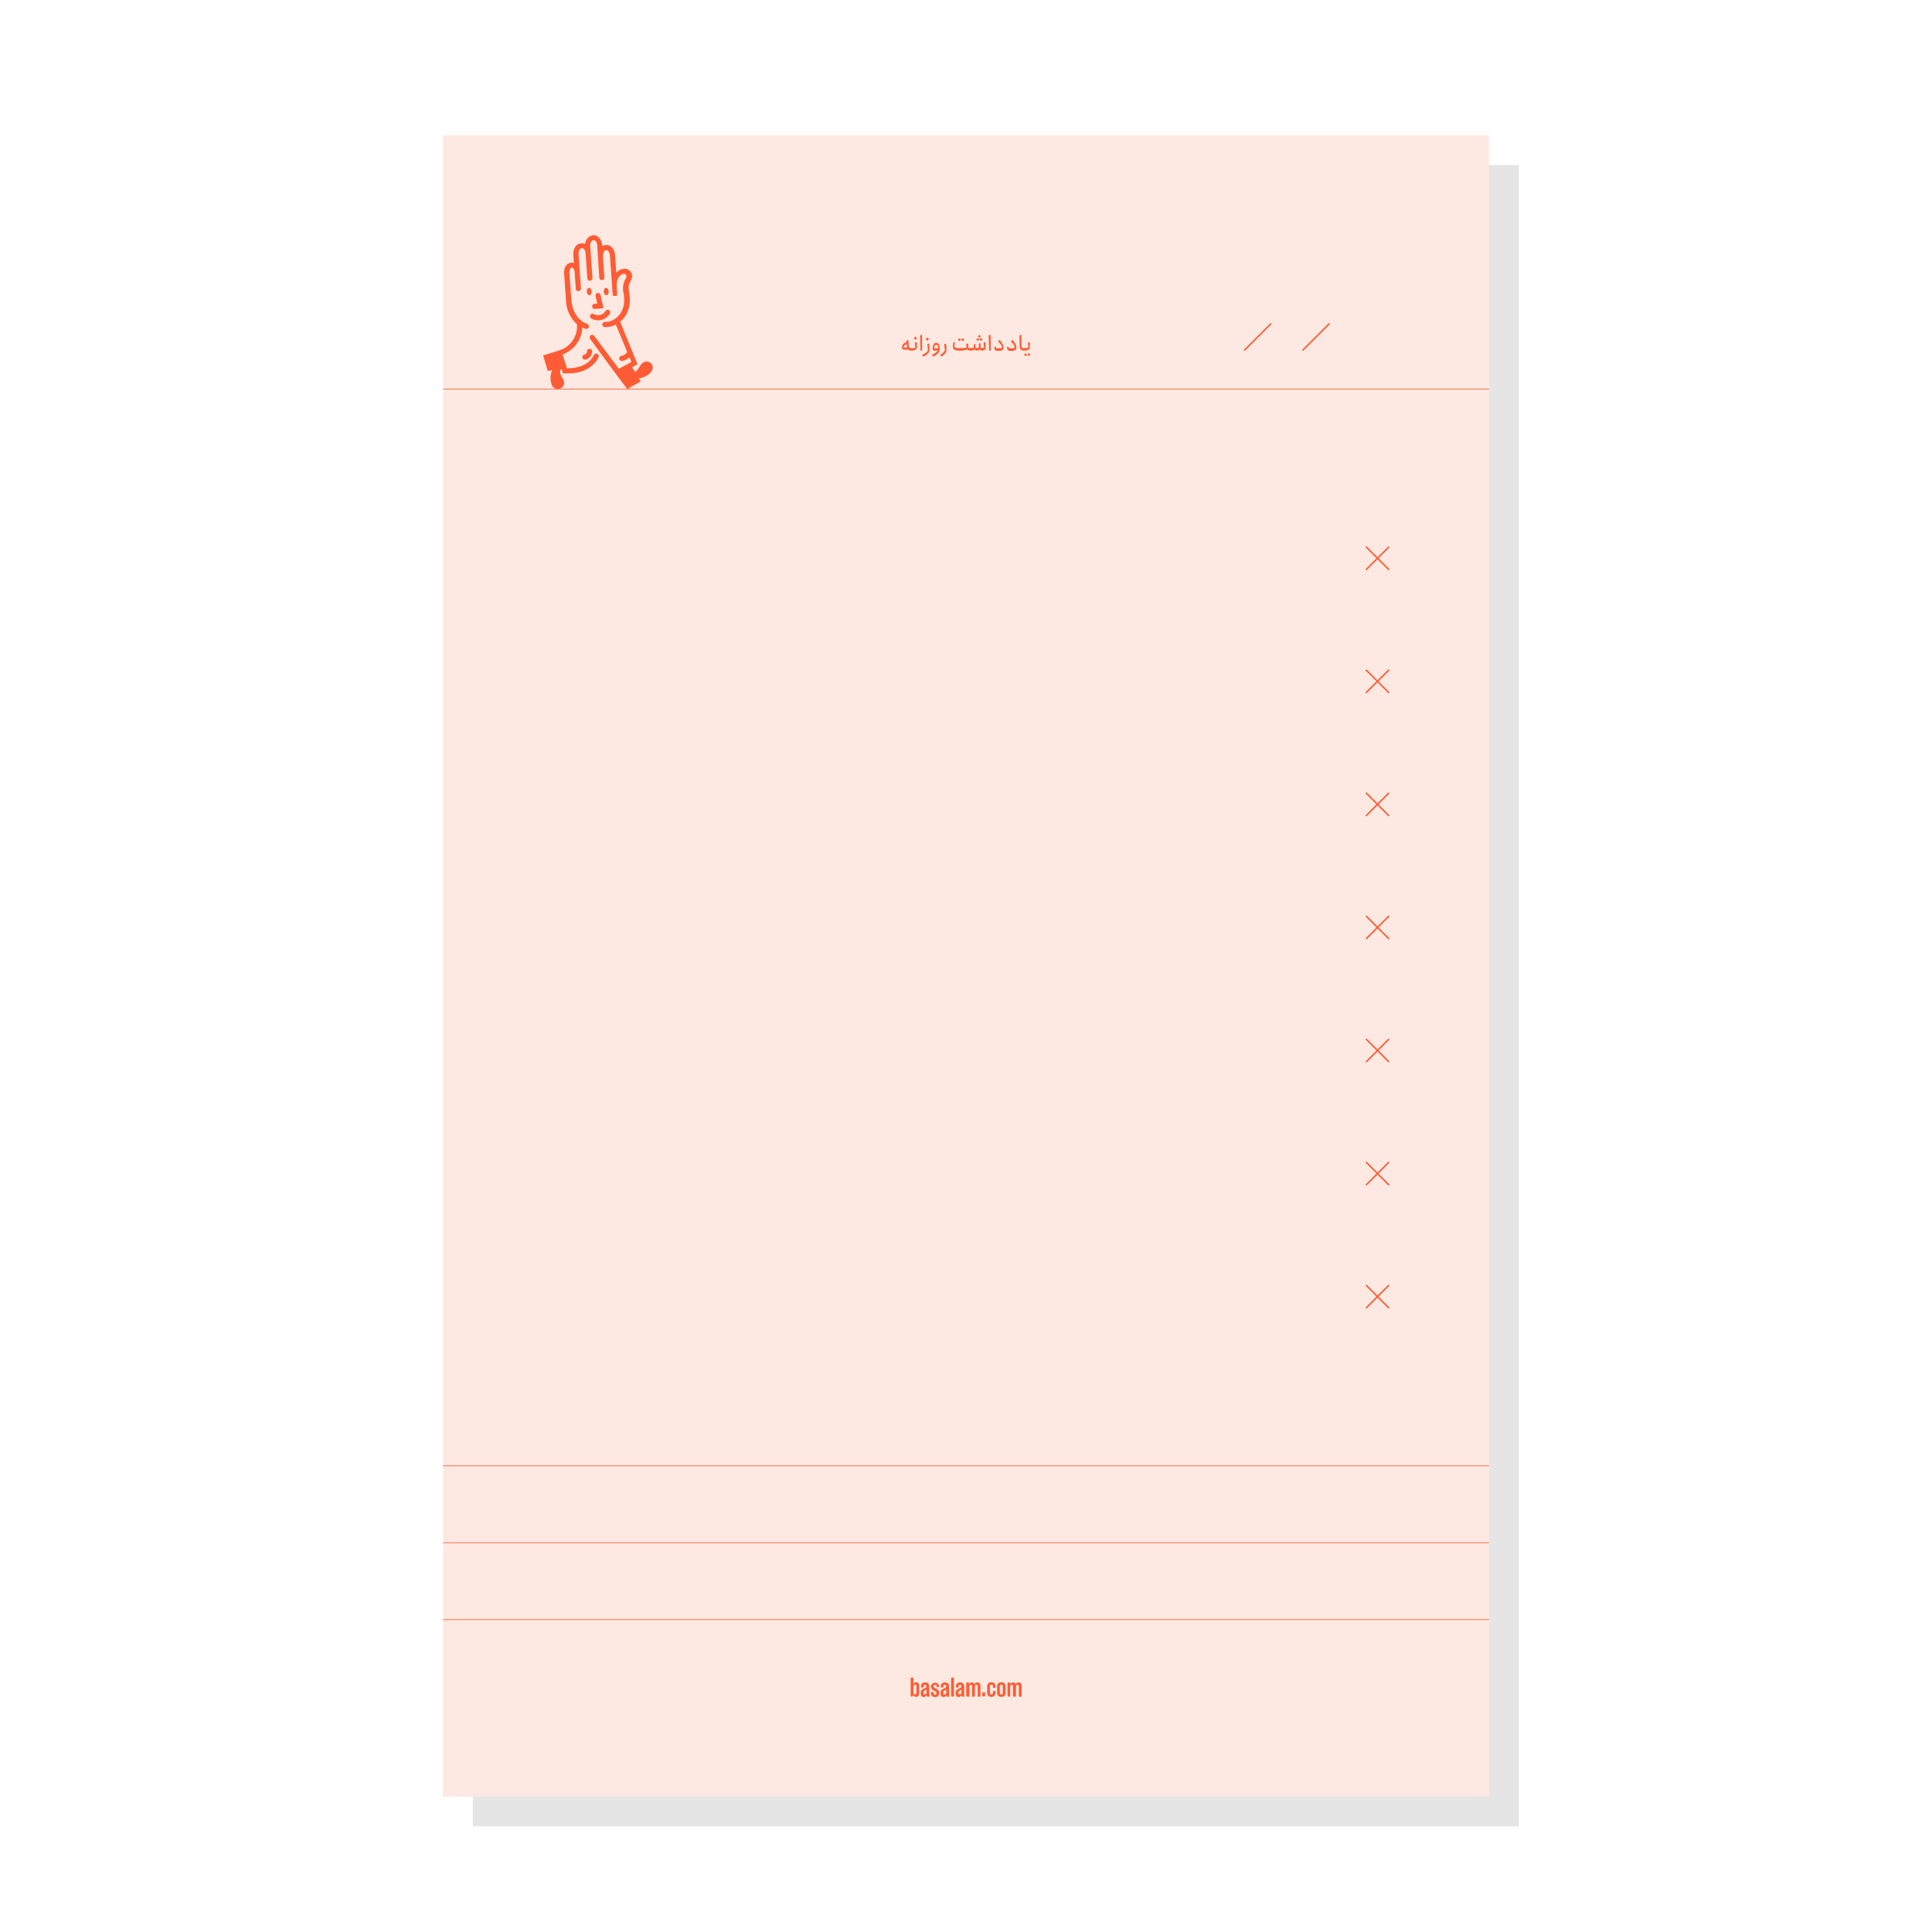
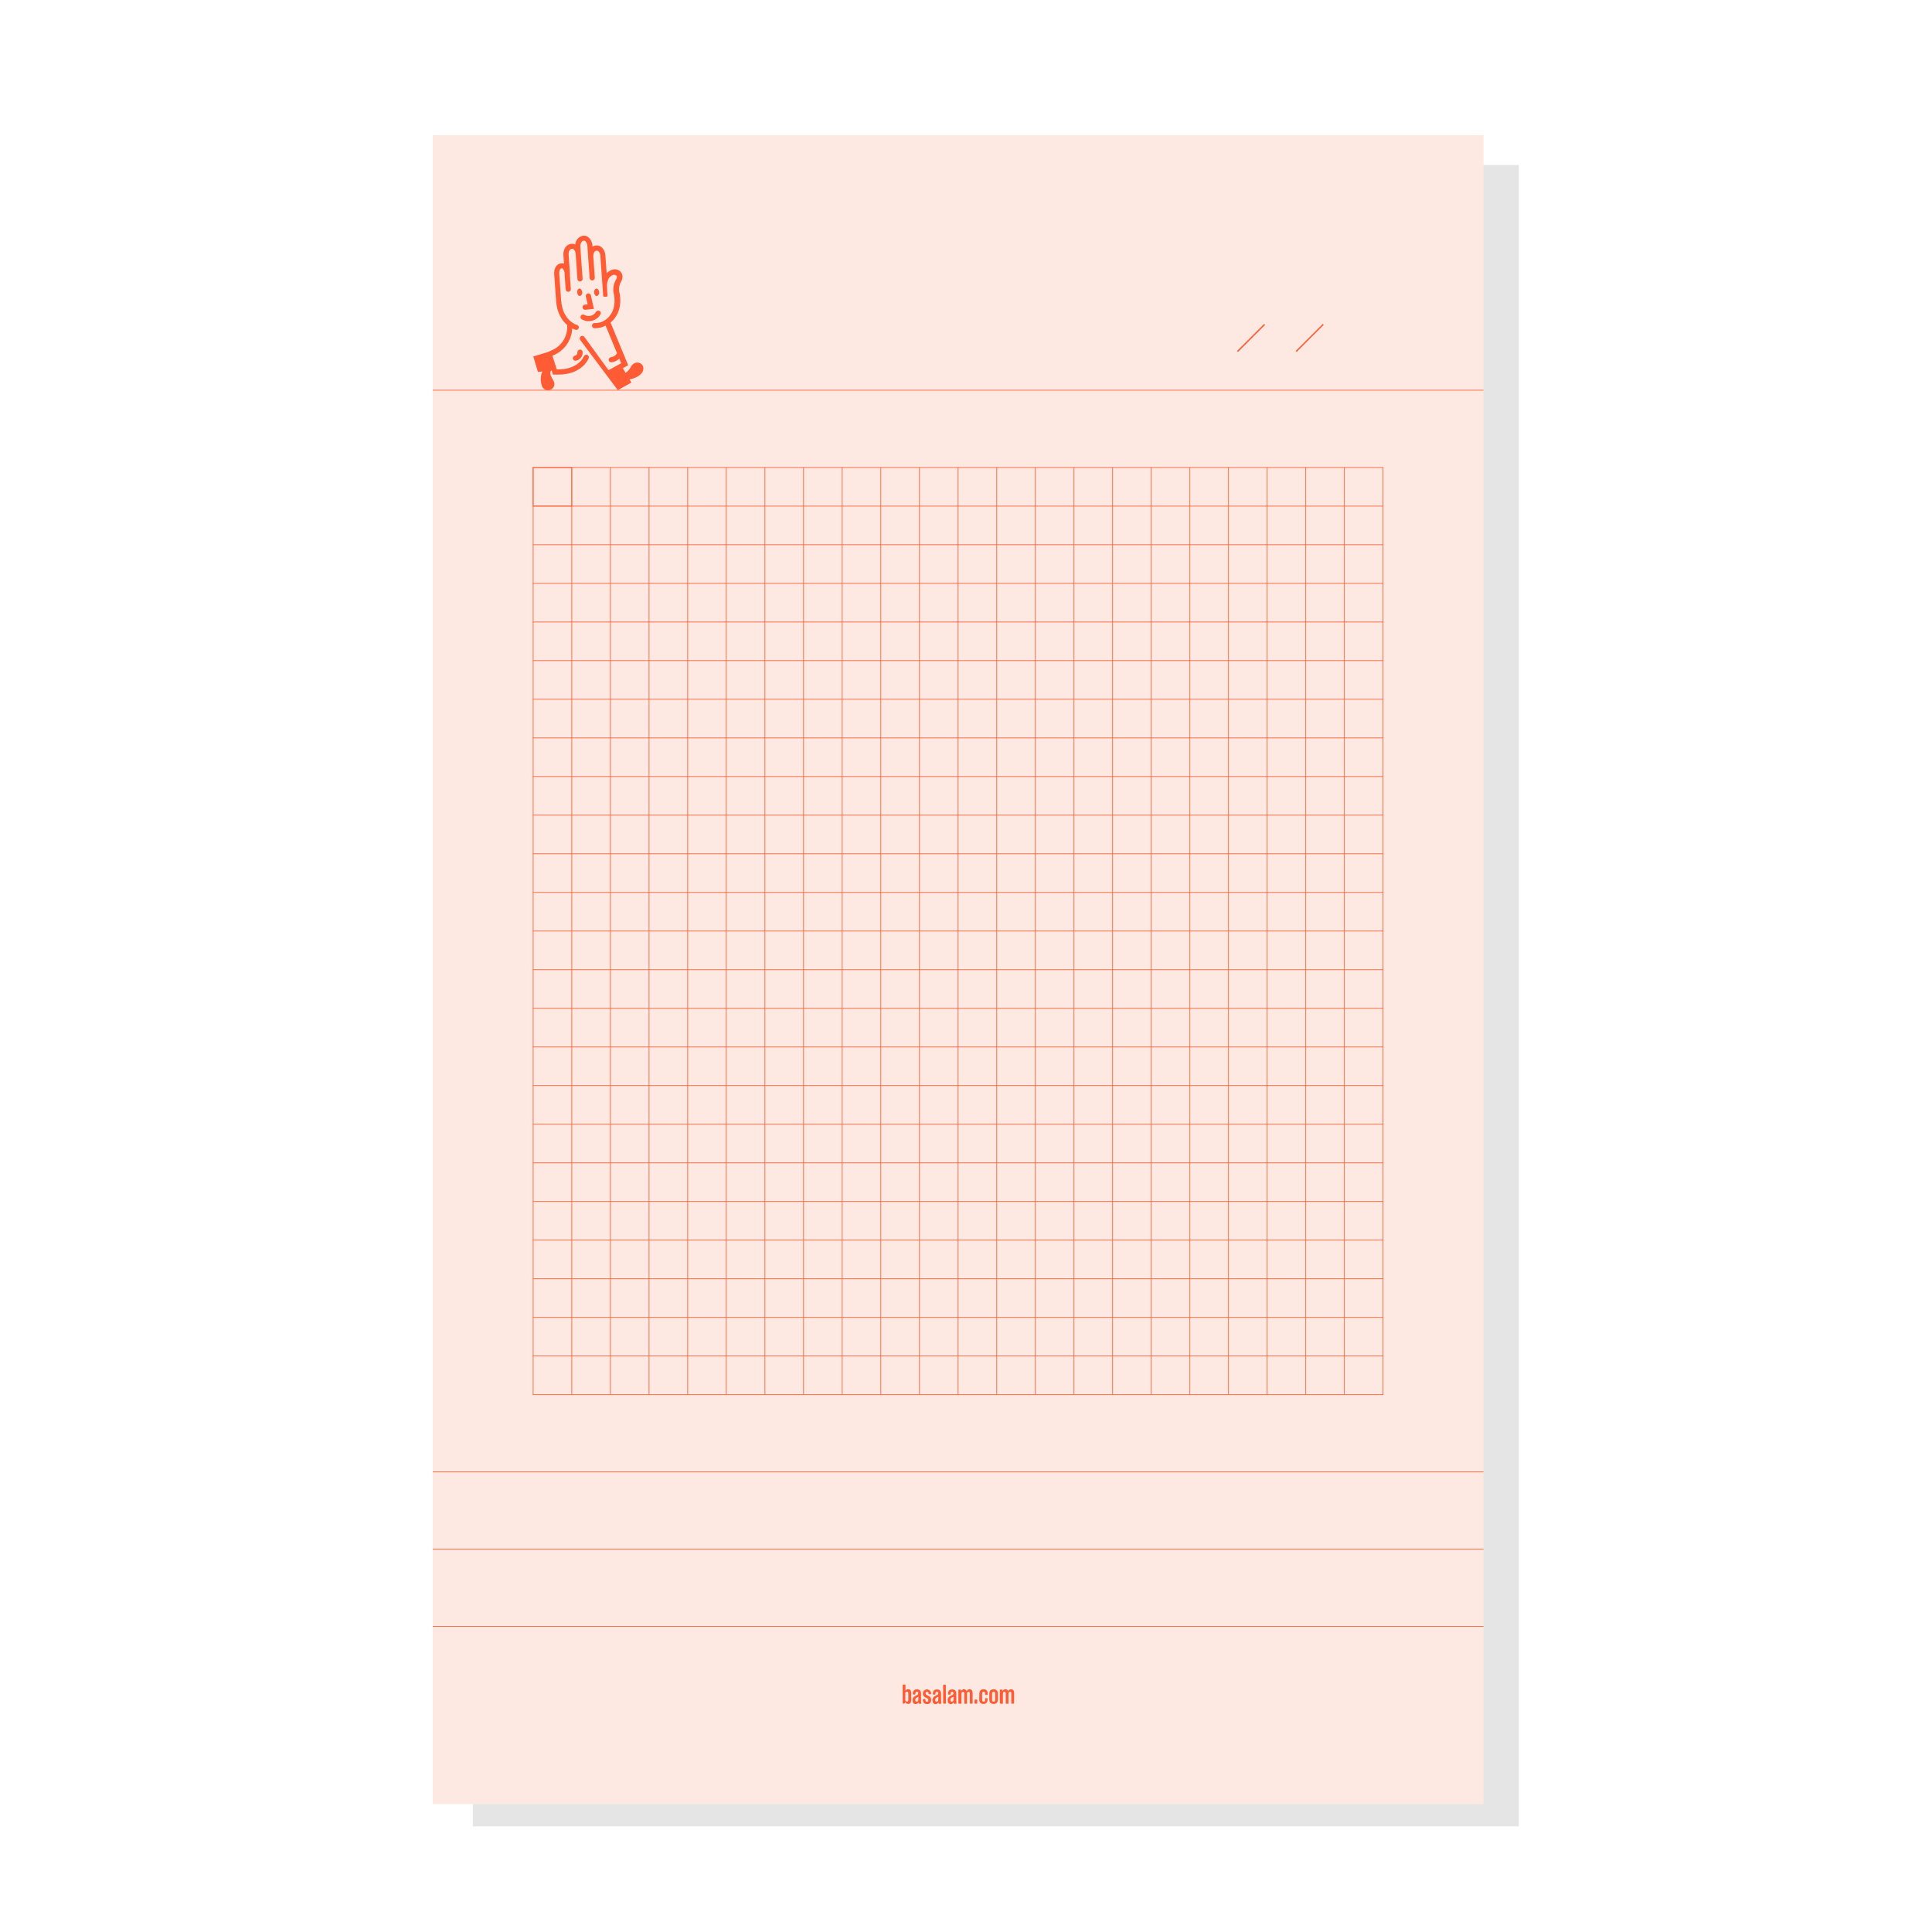
<svg xmlns="http://www.w3.org/2000/svg" viewBox="0 0 648 648">
  <defs>
    <style>.cls-1{fill:#e5e5e5;}.cls-2{fill:#fde9e1;}.cls-3{fill:#ff5c35;}</style>
  </defs>
  <g id="Background">
    <rect class="cls-1" x="158.58" y="55.36" width="350.84" height="557.21" />
  </g>
  <g id="Graphic">
-     <rect class="cls-2" x="148.58" y="45.36" width="350.84" height="557.21" />
-     <rect class="cls-3" x="148.58" y="491.53" width="350.84" height="0.23" />
-     <rect class="cls-3" x="148.58" y="543.12" width="350.84" height="0.23" />
-     <rect class="cls-3" x="148.58" y="517.33" width="350.84" height="0.23" />
-     <path class="cls-3" d="M196.87,117.91a1,1,0,0,1-.84,1,.86.86,0,0,0,.16,1.71h.15a2.76,2.76,0,0,0,2.25-2.78.86.86,0,1,0-1.72,0Z" />
-     <path class="cls-3" d="M197.43,96.57c-.45.12-.72.77-.6,1.45s.58,1.13,1,1,.72-.77.6-1.45S197.88,96.44,197.43,96.57Z" />
-     <path class="cls-3" d="M203.52,99c.46-.12.73-.77.6-1.45s-.58-1.14-1-1-.72.77-.6,1.45S203.07,99.15,203.52,99Z" />
-     <path class="cls-3" d="M198.6,102.86a.86.86,0,0,0,.86.77h.08l2.87-.28-1-4.44a.86.86,0,0,0-1-.66.87.87,0,0,0-.66,1l.57,2.54-.94.1A.85.85,0,0,0,198.6,102.86Z" />
-     <path class="cls-3" d="M198,105.63a.85.85,0,0,0,.3,1.18,4.54,4.54,0,0,0,2.31.63,4.47,4.47,0,0,0,1.15-.14,4.54,4.54,0,0,0,2.79-2.11.85.85,0,0,0-.3-1.18.86.86,0,0,0-1.18.31,2.85,2.85,0,0,1-3.9,1A.85.85,0,0,0,198,105.63Z" />
-     <path class="cls-3" d="M218.68,122.27c-.79-1.39-2.92-1.46-4,.46a5.38,5.38,0,0,1-1.72,2l-.93-1.55,1.79-1L208,107.91a8.45,8.45,0,0,0,.88-.81c1.41-1.54,2.93-4.31,2.18-8.79-.25-1.36-.41-2.57.25-3.63,1.2-1.91.62-3.35-.24-4-1.57-1.18-3.36-.27-4.37.76l-.41-5.85a4.06,4.06,0,0,0-1.22-2.8,2.55,2.55,0,0,0-1.91-.61,2.5,2.5,0,0,0-1.18.38l0-.24a4.12,4.12,0,0,0-1.27-2.82,2.47,2.47,0,0,0-1.88-.59,3.2,3.2,0,0,0-2.6,2.91,2.51,2.51,0,0,0-1.31-.21c-1.9.18-2.76,2.06-2.64,3.82l.2,2.77a2,2,0,0,0-.92-.1c-1.58.17-2.5,1.64-2.35,3.72l.62,8.76h0v.18a.43.43,0,0,1,0,0,11.19,11.19,0,0,0,3.69,8,8.41,8.41,0,0,1-5.54,8.61l-.72.27-5.1,1.57,1.54,5.17,1.5-.18a6.19,6.19,0,0,0-.25,4.52,2.13,2.13,0,0,0,3,1.57c1.16-.58,1.79-1.79.7-3.48-1.27-2-.74-2.72-.39-3l.1,0,.45,1.42.59,0c.41,0,.81,0,1.19,0,8,0,10.09-5.25,10.17-5.49a.86.86,0,0,0-.5-1.11.87.87,0,0,0-1.11.51s-1.79,4.55-9,4.36l-1.46-4.6h0a10.1,10.1,0,0,0,6.62-9.06,5.44,5.44,0,0,0,1.17.47.58.58,0,0,0,.19,0,.86.86,0,0,0,.18-1.7s-4.76-1.35-5.24-8.25l-.62-8.76c0-.18-.1-1.79.82-1.89a.41.41,0,0,1,.32.11,2.55,2.55,0,0,1,.64,1.65l0,.32.35,5a.86.86,0,1,0,1.71-.12l-.3-4.38h0l-.05-.61,0-.31h0l-.43-6.14c-.06-.75.19-1.9,1.09-2a.79.79,0,0,1,.61.19,2.48,2.48,0,0,1,.66,1.63h0l.58,8.3a.86.86,0,0,0,.86.8h.06a.85.85,0,0,0,.8-.91l-.76-10.72c-.06-.93.49-1.93,1.09-2a.79.79,0,0,1,.61.19,2.48,2.48,0,0,1,.66,1.63L201,93.16a.86.86,0,1,0,1.72-.12l-.51-7.13v0c0-.74.2-1.92,1.07-2a.88.88,0,0,1,.67.21,2.47,2.47,0,0,1,.62,1.61l.91,12.87s0,.06,0,.09,0,0,0,.06a.29.29,0,0,0,0,.1s0,0,0,.06l0,.08a.88.88,0,0,0,.25.26l0,0,.1,0,0,0,.09,0h.29l.08,0h.08l.08,0,.08,0,.07,0,.07,0,.06,0,.06-.06L207,99l0-.06,0-.08a.25.25,0,0,0,0-.07s0-.06,0-.09a.19.19,0,0,0,0-.08v-.09a.15.15,0,0,0,0-.07c0-.35-.08-1.13-.12-1.7l0-.5a5.1,5.1,0,0,1,.68-3.39c.26-.35,1.42-1.5,2.31-.83.38.28.32.92-.18,1.71a6.51,6.51,0,0,0-.48,4.84c.63,3.78-.61,6.07-1.76,7.32a6.16,6.16,0,0,1-1.06.94l-.18.12A5.66,5.66,0,0,1,203,108a.86.86,0,1,0-.13,1.71l.4,0a7.13,7.13,0,0,0,3.27-.88l3.82,9.22a2.72,2.72,0,0,1-2,1.33.87.87,0,0,0-.68,1,.88.88,0,0,0,.85.69l.17,0a4.88,4.88,0,0,0,2.46-1.21l.62,1.5-.5.28h0l-3.7,2.06-8.28-11.05a.85.85,0,0,0-1.2-.17.86.86,0,0,0-.18,1.2L207,126h0l3.36,4.49,4.55-2.54-.62-1a7.64,7.64,0,0,0,3-1.19C219.1,124.53,219.11,123,218.68,122.27Z" />
-     <path class="cls-3" d="M306.32,568.43l-.11.41a.26.26,0,0,1-.27.2h-.26a.22.22,0,0,1-.24-.24v-5.89a.22.22,0,0,1,.24-.24h.46a.21.21,0,0,1,.23.24v1.89a1,1,0,0,1,.92-.57c.67,0,1,.43,1,1.31v2.29c0,.87-.34,1.31-1,1.31A1,1,0,0,1,306.32,568.43Zm1.05-2.83c0-.43-.13-.58-.45-.58a.59.59,0,0,0-.55.64v2a.59.59,0,0,0,.55.65c.32,0,.45-.16.45-.59Z" />
-     <path class="cls-3" d="M308.81,567.91v-.07a1.33,1.33,0,0,1,.42-1.08,2.94,2.94,0,0,1,.81-.48l.36-.17a.6.6,0,0,0,.34-.46v0c0-.39-.16-.59-.47-.59s-.49.2-.49.59v.11a.21.21,0,0,1-.23.24h-.39a.22.22,0,0,1-.24-.25q0-1.47,1.38-1.47c.91,0,1.37.5,1.37,1.49v1.78a12,12,0,0,0,.05,1.28c0,.18,0,.26-.21.26h-.42a.24.24,0,0,1-.26-.2,2.06,2.06,0,0,1-.05-.38,1,1,0,0,1-1,.68C309.15,569.14,308.81,568.73,308.81,567.91Zm1.93-.2v-1l-.21.1a2.41,2.41,0,0,0-.55.32.71.71,0,0,0-.25.61v.06c0,.41.15.54.45.54A.59.59,0,0,0,310.74,567.71Z" />
-     <path class="cls-3" d="M312.24,567.71a.21.21,0,0,1,.24-.24h.38a.21.21,0,0,1,.24.24v.09q0,.6.48.6c.33,0,.49-.19.49-.56v-.09c0-.32-.21-.45-.69-.66a2.47,2.47,0,0,1-.76-.45,1.33,1.33,0,0,1-.38-1v0a1.38,1.38,0,0,1,2.75,0,.22.22,0,0,1-.24.24h-.38a.22.22,0,0,1-.24-.24v0q0-.6-.48-.6c-.33,0-.49.19-.49.57v.05a.5.5,0,0,0,.21.43,2.33,2.33,0,0,0,.48.25,2.47,2.47,0,0,1,.62.34,1.29,1.29,0,0,1,.52,1.15v0a1.22,1.22,0,0,1-1.37,1.36A1.24,1.24,0,0,1,312.24,567.71Z" />
-     <path class="cls-3" d="M315.45,567.91v-.07a1.33,1.33,0,0,1,.42-1.08,2.94,2.94,0,0,1,.81-.48l.37-.17a.61.61,0,0,0,.33-.46v0c0-.39-.15-.59-.47-.59s-.48.2-.48.59v.11a.22.22,0,0,1-.24.24h-.39a.22.22,0,0,1-.24-.25c0-1,.47-1.47,1.39-1.47s1.36.5,1.36,1.49v1.78a12,12,0,0,0,.05,1.28c0,.18,0,.26-.2.26h-.42a.24.24,0,0,1-.27-.2,3.53,3.53,0,0,1-.05-.38,1,1,0,0,1-1,.68C315.79,569.14,315.45,568.73,315.45,567.91Zm1.93-.2v-1l-.21.1a2.14,2.14,0,0,0-.54.32.72.72,0,0,0-.26.61v.06c0,.41.16.54.46.54A.58.58,0,0,0,317.38,567.71Z" />
-     <path class="cls-3" d="M319.94,568.8a.21.21,0,0,1-.24.24h-.45a.21.21,0,0,1-.24-.24v-5.89a.21.21,0,0,1,.24-.24h.45a.21.21,0,0,1,.24.24Z" />
-     <path class="cls-3" d="M320.53,567.91v-.07a1.33,1.33,0,0,1,.42-1.08,2.94,2.94,0,0,1,.81-.48l.36-.17a.6.6,0,0,0,.34-.46v0c0-.39-.15-.59-.47-.59s-.48.2-.48.59v.11a.22.22,0,0,1-.24.24h-.39a.22.22,0,0,1-.24-.25c0-1,.47-1.47,1.38-1.47s1.37.5,1.37,1.49v1.78a12,12,0,0,0,.05,1.28c0,.18,0,.26-.21.26h-.41a.24.24,0,0,1-.27-.2,2.06,2.06,0,0,1-.05-.38,1,1,0,0,1-1,.68C320.87,569.14,320.53,568.73,320.53,567.91Zm1.93-.2v-1l-.21.1a2.14,2.14,0,0,0-.54.32.69.69,0,0,0-.26.61v.06c0,.41.16.54.46.54A.59.59,0,0,0,322.46,567.71Z" />
-     <path class="cls-3" d="M324.33,569a.21.21,0,0,1-.24-.24v-4.24a.21.21,0,0,1,.24-.23h.39a.21.21,0,0,1,.23.23V565a1,1,0,0,1,1-.72.84.84,0,0,1,.9.69,1,1,0,0,1,1-.69c.66,0,1,.43,1,1.31v3.26a.22.22,0,0,1-.24.24h-.46a.21.21,0,0,1-.23-.24v-3.2c0-.44-.13-.58-.43-.58s-.52.27-.52.64v3.14a.21.21,0,0,1-.23.24h-.45a.22.22,0,0,1-.24-.24v-3.2c0-.44-.12-.58-.42-.58s-.52.27-.52.64v3.14a.21.21,0,0,1-.24.24Z" />
-     <path class="cls-3" d="M329.71,569a.21.21,0,0,1-.23-.24v-.91a.21.21,0,0,1,.23-.24h.46a.22.22,0,0,1,.24.24v.91a.22.22,0,0,1-.24.24Z" />
-     <path class="cls-3" d="M331.1,565.73c0-1,.46-1.5,1.39-1.5s1.39.5,1.39,1.5v.19c0,.13-.08.19-.24.19h-.38a.21.21,0,0,1-.23-.24v-.27c0-.39-.17-.58-.5-.58s-.51.19-.51.58v2.16c0,.4.17.59.51.59s.5-.19.5-.59v-.36a.21.21,0,0,1,.23-.24h.38a.22.22,0,0,1,.24.24v.24c0,1-.46,1.5-1.39,1.5s-1.39-.5-1.39-1.5Z" />
-     <path class="cls-3" d="M334.42,567.64v-1.91c0-1,.47-1.5,1.43-1.5s1.42.5,1.42,1.5v1.91c0,1-.48,1.5-1.42,1.5S334.42,568.64,334.42,567.64Zm1.93.12V565.6c0-.39-.17-.58-.5-.58s-.51.19-.51.58v2.16c0,.4.17.59.51.59S336.35,568.16,336.35,567.76Z" />
-     <path class="cls-3" d="M338.17,569a.21.21,0,0,1-.24-.24v-4.24a.21.21,0,0,1,.24-.23h.39a.21.21,0,0,1,.24.23V565a1,1,0,0,1,.95-.72.84.84,0,0,1,.9.69,1,1,0,0,1,1-.69c.65,0,1,.43,1,1.31v3.26a.21.21,0,0,1-.24.24h-.45a.21.21,0,0,1-.24-.24v-3.2c0-.44-.13-.58-.43-.58s-.52.27-.52.64v3.14a.21.21,0,0,1-.23.24H340a.21.21,0,0,1-.23-.24v-3.2c0-.44-.13-.58-.43-.58s-.52.27-.52.64v3.14a.21.21,0,0,1-.24.24Z" />
-     <rect class="cls-3" x="461.76" y="181.77" width="0.5" height="10.94" transform="translate(2.91 381.52) rotate(-45)" />
-     <rect class="cls-3" x="456.54" y="186.99" width="10.94" height="0.5" transform="translate(2.92 381.54) rotate(-45)" />
-     <rect class="cls-3" x="461.76" y="223.05" width="0.5" height="10.94" transform="translate(-26.27 393.62) rotate(-45)" />
-     <rect class="cls-3" x="456.54" y="228.27" width="10.94" height="0.5" transform="translate(-26.27 393.62) rotate(-45)" />
-     <rect class="cls-3" x="461.76" y="264.32" width="0.5" height="10.94" transform="translate(-55.46 405.7) rotate(-45)" />
-     <rect class="cls-3" x="456.54" y="269.54" width="10.94" height="0.5" transform="translate(-55.45 405.71) rotate(-45)" />
-     <rect class="cls-3" x="461.76" y="305.6" width="0.5" height="10.94" transform="translate(-84.64 417.79) rotate(-45)" />
-     <rect class="cls-3" x="456.54" y="310.82" width="10.94" height="0.5" transform="translate(-84.64 417.8) rotate(-45)" />
-     <rect class="cls-3" x="461.76" y="346.87" width="0.5" height="10.94" transform="translate(-113.83 429.87) rotate(-45)" />
-     <rect class="cls-3" x="456.54" y="352.09" width="10.94" height="0.5" transform="translate(-113.82 429.89) rotate(-45)" />
-     <rect class="cls-3" x="461.76" y="388.15" width="0.5" height="10.94" transform="translate(-143.01 441.97) rotate(-45)" />
-     <rect class="cls-3" x="456.54" y="393.37" width="10.94" height="0.5" transform="translate(-143.01 441.98) rotate(-45)" />
-     <rect class="cls-3" x="461.76" y="429.42" width="0.5" height="10.94" transform="translate(-172.2 454.05) rotate(-45)" />
-     <rect class="cls-3" x="456.54" y="434.64" width="10.94" height="0.5" transform="translate(-172.2 454.07) rotate(-45)" />
-     <rect class="cls-3" x="148.58" y="130.37" width="350.84" height="0.23" />
-     <rect class="cls-3" x="415.42" y="112.78" width="12.81" height="0.5" transform="translate(43.62 331.38) rotate(-45)" />
-     <rect class="cls-3" x="434.99" y="112.78" width="12.81" height="0.5" transform="translate(49.36 345.22) rotate(-45)" />
-     <path class="cls-3" d="M305.77,116.86a1.18,1.18,0,0,1,0,.22v.2a1.27,1.27,0,0,1,0,.22q0,.09-.06.09h-.26a1.14,1.14,0,0,1-.63-.17.71.71,0,0,1-.31-.53l-.07.13a.41.41,0,0,1-.33.28,4.83,4.83,0,0,1-.59,0,1.22,1.22,0,0,1-.75-.17.71.71,0,0,1-.22-.61,1.62,1.62,0,0,1,.38-1.1,2.23,2.23,0,0,1,1.15-.67l-.07-.55.62-.18.19,1.94a2.57,2.57,0,0,0,.08.51.34.34,0,0,0,.19.2,1.42,1.42,0,0,0,.49.06h.13S305.75,116.8,305.77,116.86Zm-1.47-.4-.11-1a1.46,1.46,0,0,0-.84.43,1.09,1.09,0,0,0-.29.66,1.37,1.37,0,0,0,.43,0A3,3,0,0,0,304.3,116.46Z" />
-     <path class="cls-3" d="M307.54,114.77l0,.21c0,.64,0,1.15,0,1.54a.85.85,0,0,1-.44.76,2.09,2.09,0,0,1-.68.23,3.42,3.42,0,0,1-.77.08s0,0,0-.09a.69.69,0,0,1,0-.22v-.2a.69.69,0,0,1,0-.22c0-.06,0-.09,0-.09a5.67,5.67,0,0,0,.78,0,1.76,1.76,0,0,0,.56-.18l-.17-1.66Zm-.44-.75-.62-.52.52-.62.62.52Z" />
-     <path class="cls-3" d="M309.25,112.3l.06,5.29-.57.08-.14-5.21Z" />
-     <path class="cls-3" d="M309.33,119a6.31,6.31,0,0,0,1.3-.75,2,2,0,0,0,.62-.75l-.24-2.13.65-.16c0,.2,0,.33,0,.39,0,.38.07.71.1,1a6.79,6.79,0,0,1,0,.68,1.87,1.87,0,0,1-.51,1.27,4.62,4.62,0,0,1-1.59,1.09Zm2.27-5.32-.52.63-.62-.53.52-.62Z" />
-     <path class="cls-3" d="M314.92,115.57a3.59,3.59,0,0,1,.26,1.37,2.37,2.37,0,0,1-.58,1.57,4.3,4.3,0,0,1-1.6,1.11l-.4-.66a5.09,5.09,0,0,0,1.21-.63,2.74,2.74,0,0,0,.74-.8,3.55,3.55,0,0,1-.76.08,4.75,4.75,0,0,1-.51,0,.46.46,0,0,1-.2-.09.92.92,0,0,1-.17-.2,1.14,1.14,0,0,1-.13-.23.53.53,0,0,1,0-.22,3.2,3.2,0,0,1,.32-1.31A.93.93,0,0,1,314,115,1,1,0,0,1,314.92,115.57Zm-1,1.29a3.64,3.64,0,0,0,.75-.06,1.6,1.6,0,0,0-.18-.86.58.58,0,0,0-.51-.26.51.51,0,0,0-.47.29,1.81,1.81,0,0,0-.18.84A2.12,2.12,0,0,0,313.88,116.86Z" />
-     <path class="cls-3" d="M315.33,119a3.37,3.37,0,0,0,1.6-1.47l-.26-2.13.66-.16a1.23,1.23,0,0,1,0,.17c.06.55.11,1,.13,1.22a6.21,6.21,0,0,1,0,.68,2,2,0,0,1-.45,1.27,4.41,4.41,0,0,1-1.33,1.07Z" />
-     <path class="cls-3" d="M325.68,116.86a1.18,1.18,0,0,1,0,.22v.2a1.27,1.27,0,0,1,0,.22c0,.06,0,.09-.05.09q-1,0-1.23-.48a.51.51,0,0,1-.22.19,1.55,1.55,0,0,1-.37.13,4.5,4.5,0,0,1-.8.14c-.32,0-.65.05-1,.05a6.1,6.1,0,0,1-1.33-.12,1.49,1.49,0,0,1-.8-.41,1.18,1.18,0,0,1-.28-.82,1.87,1.87,0,0,1,0-.42l.19-1.13.51.11-.17,1a2.15,2.15,0,0,0,0,.23.6.6,0,0,0,.2.49,1.09,1.09,0,0,0,.56.2,8.06,8.06,0,0,0,1,0c.51,0,1,0,1.3,0a5.67,5.67,0,0,0,1-.19l-.12-1.28.64-.06.08,1.4a1.93,1.93,0,0,0,.85.15S325.66,116.8,325.68,116.86Zm-3.82-2.41-.57-.48.48-.56.57.47Zm1.09,0-.56-.47.47-.56.57.47Z" />
-     <path class="cls-3" d="M330.59,116.63a.83.83,0,0,1-.35.73,1.61,1.61,0,0,1-.87.23.76.76,0,0,1-.79-.43.85.85,0,0,1-.4.32,1.49,1.49,0,0,1-.54.11.74.74,0,0,1-.77-.44c-.2.3-.61.44-1.24.44t-.06-.09a1.27,1.27,0,0,1,0-.22v-.2a.72.72,0,0,1,0-.22q0-.09.06-.09a2.09,2.09,0,0,0,.95-.18l0-1.12.59,0,0,.87c0,.18,0,.29.13.34a1.16,1.16,0,0,0,.45.07.82.82,0,0,0,.55-.15l0-1.43.6,0,0,1.48a.64.64,0,0,0,.42.12,1.61,1.61,0,0,0,.73-.15l-.16-1.74.65-.12C330.58,115.43,330.59,116.05,330.59,116.63ZM328,114.37l-.55-.47.47-.56.56.47Zm.52-1.05-.55-.45.47-.56.55.47Zm0,.57.47-.56.55.47-.46.55Z" />
-     <path class="cls-3" d="M332.27,112.3l.05,5.29-.56.08-.15-5.21Z" />
-     <path class="cls-3" d="M336.26,115.39a2.77,2.77,0,0,1,.33,1.23,1.25,1.25,0,0,1,0,.36.62.62,0,0,1-.17.28,1.51,1.51,0,0,1-.62.32,4,4,0,0,1-1,.11,2.57,2.57,0,0,1-.79-.1.68.68,0,0,1-.39-.33,1.69,1.69,0,0,1-.11-.67c0-.12,0-.22,0-.29l.53,0v.11a.65.65,0,0,0,.05.29.28.28,0,0,0,.22.11,3.35,3.35,0,0,0,.52,0l.65,0a1.88,1.88,0,0,0,.57-.12,2,2,0,0,0-.33-1.06,5.32,5.32,0,0,0-.95-1.08l.44-.58A5.62,5.62,0,0,1,336.26,115.39Z" />
-     <path class="cls-3" d="M340.6,115.39a2.89,2.89,0,0,1,.32,1.23,1,1,0,0,1-.05.36.62.62,0,0,1-.17.28,1.45,1.45,0,0,1-.62.32,4,4,0,0,1-1,.11,2.64,2.64,0,0,1-.8-.1.66.66,0,0,1-.38-.33,1.53,1.53,0,0,1-.11-.67v-.29l.53,0v.11a.52.52,0,0,0,.06.29.27.27,0,0,0,.21.11,3.35,3.35,0,0,0,.52,0l.65,0a1.88,1.88,0,0,0,.57-.12,2,2,0,0,0-.33-1.06,5,5,0,0,0-.95-1.08l.44-.58A5.45,5.45,0,0,1,340.6,115.39Z" />
-     <path class="cls-3" d="M343.64,116.86a1.18,1.18,0,0,1,0,.22v.2a1.27,1.27,0,0,1,0,.22c0,.06,0,.09-.05.09h-.18a1.44,1.44,0,0,1-1.05-.33,1.67,1.67,0,0,1-.35-1.12l-.1-3.68.66-.16.06,3.84a.62.62,0,0,0,.17.46.64.64,0,0,0,.47.17h.32S343.62,116.8,343.64,116.86Z" />
-     <path class="cls-3" d="M343.94,118.46l.56.47-.48.57-.55-.47Zm-.41-1a1.27,1.27,0,0,1,0-.22v-.2a.72.72,0,0,1,0-.22q0-.09.06-.09a5.51,5.51,0,0,0,.77,0,1.76,1.76,0,0,0,.56-.18l-.17-1.66.67-.11V115c0,.64,0,1.15,0,1.54a.85.85,0,0,1-.44.76,2.11,2.11,0,0,1-.67.23,3.54,3.54,0,0,1-.77.08S343.55,117.56,343.53,117.5Zm2.07,1.42-.48.56-.56-.47.48-.56Z" />
+     <rect class="cls-2" x="145.13" y="45.36" width="352.44" height="559.75" />
+     <rect class="cls-3" x="145.13" y="493.57" width="352.44" height="0.23" />
+     <rect class="cls-3" x="145.13" y="545.39" width="352.44" height="0.23" />
+     <rect class="cls-3" x="145.13" y="519.48" width="352.44" height="0.23" />
+     <path class="cls-3" d="M193.64,118.24a1,1,0,0,1-.84,1.06A.86.86,0,0,0,193,121h.15a2.77,2.77,0,0,0,2.26-2.79.87.87,0,1,0-1.73,0Z" />
+     <path class="cls-3" d="M194.21,96.8c-.46.12-.73.78-.61,1.46s.59,1.14,1.05,1a1.25,1.25,0,0,0,.6-1.46C195.13,97.13,194.66,96.68,194.21,96.8Z" />
+     <path class="cls-3" d="M200.32,99.28a1.24,1.24,0,0,0,.61-1.46c-.12-.69-.59-1.14-1.05-1s-.72.78-.6,1.46S199.87,99.4,200.32,99.28Z" />
+     <path class="cls-3" d="M195.38,103.12a.86.86,0,0,0,.86.78h.09l2.88-.28-1-4.46a.87.87,0,1,0-1.69.38l.57,2.55-.94.09A.87.87,0,0,0,195.38,103.12Z" />
+     <path class="cls-3" d="M194.8,105.91a.86.86,0,0,0,.31,1.18,4.58,4.58,0,0,0,6.28-1.63.85.85,0,0,0-.3-1.18.87.87,0,0,0-1.19.31,2.84,2.84,0,0,1-1.74,1.31,2.8,2.8,0,0,1-2.17-.3A.88.88,0,0,0,194.8,105.91Z" />
+     <path class="cls-3" d="M215.56,122.62c-.8-1.39-2.94-1.47-4,.46a5.39,5.39,0,0,1-1.72,2l-.93-1.57,1.79-1-5.92-14.33a9.81,9.81,0,0,0,.88-.82c1.41-1.55,2.94-4.33,2.19-8.83a4.92,4.92,0,0,1,.25-3.65c1.21-1.92.62-3.36-.24-4-1.58-1.19-3.38-.28-4.39.76l-.41-5.88a4.07,4.07,0,0,0-1.23-2.8,2.63,2.63,0,0,0-3.11-.24v-.24a4.11,4.11,0,0,0-1.28-2.83,2.48,2.48,0,0,0-1.88-.6A3.22,3.22,0,0,0,192.94,82a2.63,2.63,0,0,0-1.31-.22c-1.91.19-2.78,2.07-2.66,3.84l.2,2.79a2.18,2.18,0,0,0-.92-.11c-1.58.18-2.51,1.65-2.36,3.74l.62,8.8h0V101s0,0,0,0c.35,4.2,2.1,6.64,3.71,8a8.47,8.47,0,0,1-5.57,8.65L184,118l-5.13,1.57,1.56,5.2,1.49-.18a6.2,6.2,0,0,0-.24,4.54,2.12,2.12,0,0,0,3,1.57c1.17-.57,1.8-1.79.7-3.49-1.27-2-.74-2.73-.39-3H185l.45,1.43.59,0c.41,0,.81,0,1.19,0,8.06,0,10.14-5.27,10.22-5.51a.86.86,0,1,0-1.61-.61s-1.81,4.58-9.1,4.38l-1.46-4.62h0a10.14,10.14,0,0,0,6.64-9.11,7,7,0,0,0,1.18.48l.19,0a.87.87,0,0,0,.84-.68.86.86,0,0,0-.66-1c-.05,0-4.78-1.36-5.27-8.29l-.62-8.8c0-.18-.1-1.79.83-1.9a.41.41,0,0,1,.32.11,2.6,2.6,0,0,1,.65,1.66l0,.32.35,5a.89.89,0,0,0,.93.8.87.87,0,0,0,.8-.92l-.31-4.4h0l0-.61,0-.32h0l-.43-6.17c-.06-.75.19-1.91,1.09-2a.77.77,0,0,1,.62.18,2.49,2.49,0,0,1,.66,1.64h0l.59,8.34a.86.86,0,0,0,.86.8h.06a.87.87,0,0,0,.8-.93l-.76-10.76c-.06-.94.49-1.94,1.09-2a.79.79,0,0,1,.61.19,2.49,2.49,0,0,1,.67,1.64l.76,10.77a.87.87,0,0,0,1.73-.12L199,86.09v0c-.05-.74.19-1.93,1.08-2a.84.84,0,0,1,.66.2,2.47,2.47,0,0,1,.63,1.62l.91,12.93a.29.29,0,0,0,0,.09.17.17,0,0,0,0,.07l0,.09,0,.06,0,.09a.85.85,0,0,0,.25.25s0,0,0,0l.1.05.05,0,.09,0,.07,0h.29l.09,0,.08,0,.07,0,.08-.05.07,0,.06-.06.06,0,.05-.07.05-.07,0-.07,0-.08s0-.06,0-.08,0-.06,0-.08v-.1a.15.15,0,0,0,0-.07c0-.35-.08-1.13-.12-1.7l0-.51a5.17,5.17,0,0,1,.68-3.41c.27-.34,1.43-1.5,2.33-.83.38.29.31.93-.18,1.72a6.52,6.52,0,0,0-.49,4.86c.63,3.8-.61,6.1-1.77,7.36a6.16,6.16,0,0,1-1.06.94l-.18.12a5.67,5.67,0,0,1-3.39,1,.87.87,0,1,0-.13,1.73h.4a7.21,7.21,0,0,0,3.29-.88l3.83,9.26a2.72,2.72,0,0,1-2.06,1.34.86.86,0,0,0,.17,1.71.47.47,0,0,0,.17,0,4.88,4.88,0,0,0,2.48-1.21l.62,1.51-.5.28h0l-3.72,2.07L196,113a.86.86,0,0,0-1.21-.18.86.86,0,0,0-.18,1.21l9.22,12.32h0l3.38,4.51,4.57-2.55-.63-1.05a8,8,0,0,0,3.07-1.2C216,124.89,216,123.36,215.56,122.62Z" />
+     <path class="cls-3" d="M303.59,570.81l-.11.41a.25.25,0,0,1-.27.2H303a.21.21,0,0,1-.24-.23v-5.93A.21.21,0,0,1,303,565h.46a.21.21,0,0,1,.23.23v1.9a1,1,0,0,1,.93-.57c.67,0,1,.44,1,1.31v2.31c0,.88-.34,1.31-1,1.31A1,1,0,0,1,303.59,570.81Zm1.06-2.84c0-.43-.14-.59-.46-.59a.59.59,0,0,0-.55.65v2.05a.59.59,0,0,0,.55.65c.32,0,.46-.16.46-.59Z" />
+     <path class="cls-3" d="M306.09,570.29v-.07a1.3,1.3,0,0,1,.43-1.08,2.82,2.82,0,0,1,.81-.49,3.21,3.21,0,0,0,.36-.17A.58.58,0,0,0,308,568v0c0-.39-.15-.6-.47-.6s-.49.21-.49.6v.11a.22.22,0,0,1-.24.24h-.39a.22.22,0,0,1-.24-.25c0-1,.47-1.48,1.39-1.48s1.37.5,1.37,1.5v1.79a9.6,9.6,0,0,0,.06,1.29c0,.17,0,.25-.21.25h-.42c-.16,0-.24-.06-.27-.2a3.69,3.69,0,0,1-.05-.37,1,1,0,0,1-1,.67Q306.09,571.52,306.09,570.29Zm1.94-.2v-1l-.21.1a2.85,2.85,0,0,0-.55.32.74.74,0,0,0-.25.62v.06c0,.41.15.55.46.55A.59.59,0,0,0,308,570.09Z" />
+     <path class="cls-3" d="M309.54,570.09a.21.21,0,0,1,.24-.24h.38a.21.21,0,0,1,.24.24v.09q0,.6.48.6c.33,0,.5-.19.5-.56v-.09c0-.32-.21-.45-.7-.66a2.43,2.43,0,0,1-.75-.46,1.3,1.3,0,0,1-.39-1v0a1.38,1.38,0,0,1,2.76,0,.22.22,0,0,1-.24.24h-.38a.22.22,0,0,1-.24-.24v0q0-.6-.48-.6c-.33,0-.5.19-.5.57V568a.53.53,0,0,0,.21.43,2.41,2.41,0,0,0,.49.26,2.16,2.16,0,0,1,.62.33,1.31,1.31,0,0,1,.52,1.16v0a1.22,1.22,0,0,1-1.38,1.36C310,571.52,309.54,571.05,309.54,570.09Z" />
+     <path class="cls-3" d="M312.77,570.29v-.07a1.33,1.33,0,0,1,.42-1.08,3,3,0,0,1,.81-.49,2.77,2.77,0,0,0,.37-.17.6.6,0,0,0,.34-.46v0c0-.39-.16-.6-.48-.6s-.48.21-.48.6v.11a.22.22,0,0,1-.24.24h-.39a.22.22,0,0,1-.24-.25c0-1,.46-1.48,1.39-1.48s1.37.5,1.37,1.5v1.79a12.39,12.39,0,0,0,.05,1.29c0,.17,0,.25-.21.25h-.42c-.15,0-.24-.06-.26-.2a2,2,0,0,1-.06-.37,1,1,0,0,1-1,.67C313.11,571.52,312.77,571.11,312.77,570.29Zm1.94-.2v-1l-.21.1a2.35,2.35,0,0,0-.55.32.72.72,0,0,0-.26.62v.06c0,.41.16.55.46.55A.6.6,0,0,0,314.71,570.09Z" />
+     <path class="cls-3" d="M317.27,571.19a.21.21,0,0,1-.23.23h-.46a.21.21,0,0,1-.24-.23v-5.93a.21.21,0,0,1,.24-.23H317a.21.21,0,0,1,.23.23Z" />
+     <path class="cls-3" d="M317.87,570.29v-.07a1.33,1.33,0,0,1,.42-1.08,3,3,0,0,1,.81-.49,2.77,2.77,0,0,0,.37-.17.6.6,0,0,0,.34-.46v0c0-.39-.16-.6-.48-.6s-.48.21-.48.6v.11a.22.22,0,0,1-.24.24h-.39a.22.22,0,0,1-.24-.25c0-1,.47-1.48,1.39-1.48s1.37.5,1.37,1.5v1.79a12.39,12.39,0,0,0,.05,1.29c0,.17,0,.25-.21.25h-.42a.23.23,0,0,1-.26-.2,2,2,0,0,1-.06-.37,1,1,0,0,1-1,.67C318.21,571.52,317.87,571.11,317.87,570.29Zm1.94-.2v-1l-.21.1a2.35,2.35,0,0,0-.55.32.75.75,0,0,0-.26.62v.06c0,.41.16.55.46.55A.6.6,0,0,0,319.81,570.09Z" />
+     <path class="cls-3" d="M321.68,571.42a.21.21,0,0,1-.24-.23v-4.26a.22.22,0,0,1,.24-.24h.39a.21.21,0,0,1,.24.24v.39a1,1,0,0,1,1-.73.85.85,0,0,1,.91.69,1,1,0,0,1,1-.69c.65,0,1,.44,1,1.31v3.29a.21.21,0,0,1-.24.23h-.45a.21.21,0,0,1-.24-.23V568c0-.44-.13-.59-.43-.59s-.52.28-.52.65v3.16a.21.21,0,0,1-.24.23h-.45a.21.21,0,0,1-.23-.23V568c0-.44-.13-.59-.43-.59s-.52.28-.52.65v3.16a.21.21,0,0,1-.24.23Z" />
+     <path class="cls-3" d="M327.09,571.42a.21.21,0,0,1-.23-.23v-.92a.21.21,0,0,1,.23-.24h.46a.22.22,0,0,1,.24.24v.92a.21.21,0,0,1-.24.23Z" />
+     <path class="cls-3" d="M328.48,568.1c0-1,.47-1.51,1.4-1.51s1.4.5,1.4,1.51v.19c0,.13-.08.19-.24.19h-.38a.21.21,0,0,1-.24-.24V568c0-.39-.16-.59-.5-.59s-.51.2-.51.59v2.17c0,.4.17.59.51.59s.5-.19.5-.59v-.36a.21.21,0,0,1,.24-.24H331a.21.21,0,0,1,.24.24V570c0,1-.47,1.5-1.4,1.5s-1.4-.5-1.4-1.5Z" />
+     <path class="cls-3" d="M331.82,570V568.1c0-1,.47-1.51,1.43-1.51s1.43.5,1.43,1.51V570c0,1-.47,1.5-1.43,1.5S331.82,571,331.82,570Zm1.94.12V568c0-.39-.17-.59-.51-.59s-.51.2-.51.59v2.17c0,.4.18.59.51.59S333.76,570.54,333.76,570.14Z" />
+     <path class="cls-3" d="M335.59,571.42a.21.21,0,0,1-.24-.23v-4.26a.21.21,0,0,1,.24-.24H336a.22.22,0,0,1,.24.24v.39a1,1,0,0,1,1-.73.84.84,0,0,1,.9.69,1,1,0,0,1,1-.69c.66,0,1,.44,1,1.31v3.29a.21.21,0,0,1-.24.23h-.46a.21.21,0,0,1-.24-.23V568c0-.44-.12-.59-.42-.59s-.53.28-.53.65v3.16a.21.21,0,0,1-.23.23h-.45a.21.21,0,0,1-.24-.23V568c0-.44-.13-.59-.43-.59s-.52.28-.52.65v3.16a.21.21,0,0,1-.24.23Z" />
+     <rect class="cls-3" x="145.13" y="130.76" width="352.44" height="0.23" />
+     <rect class="cls-3" x="413.18" y="113.11" width="12.86" height="0.46" transform="translate(42.76 329.91) rotate(-45)" />
+     <rect class="cls-3" x="432.85" y="113.11" width="12.86" height="0.46" transform="translate(48.52 343.81) rotate(-45)" />
+     <path class="cls-3" d="M464,467.88H178.71V156.68H464Zm-285.06-.23H463.77V156.91H178.94Z" />
+     <rect class="cls-3" x="191.67" y="156.79" width="0.23" height="310.97" />
+     <rect class="cls-3" x="204.62" y="156.79" width="0.23" height="310.97" />
+     <rect class="cls-3" x="217.58" y="156.79" width="0.23" height="310.97" />
+     <rect class="cls-3" x="230.54" y="156.79" width="0.23" height="310.97" />
+     <rect class="cls-3" x="243.49" y="156.79" width="0.23" height="310.97" />
+     <rect class="cls-3" x="256.45" y="156.79" width="0.23" height="310.97" />
+     <rect class="cls-3" x="269.41" y="156.79" width="0.23" height="310.97" />
+     <rect class="cls-3" x="282.37" y="156.79" width="0.23" height="310.97" />
+     <rect class="cls-3" x="295.32" y="156.79" width="0.23" height="310.97" />
+     <rect class="cls-3" x="308.28" y="156.79" width="0.23" height="310.97" />
+     <rect class="cls-3" x="321.24" y="156.79" width="0.23" height="310.97" />
+     <rect class="cls-3" x="334.2" y="156.79" width="0.23" height="310.97" />
+     <rect class="cls-3" x="347.15" y="156.79" width="0.23" height="310.97" />
+     <rect class="cls-3" x="360.11" y="156.79" width="0.23" height="310.97" />
+     <rect class="cls-3" x="373.07" y="156.79" width="0.23" height="310.97" />
+     <rect class="cls-3" x="386.02" y="156.79" width="0.23" height="310.97" />
+     <rect class="cls-3" x="398.98" y="156.79" width="0.23" height="310.97" />
+     <rect class="cls-3" x="411.94" y="156.79" width="0.23" height="310.97" />
+     <rect class="cls-3" x="424.9" y="156.79" width="0.23" height="310.97" />
+     <rect class="cls-3" x="437.85" y="156.79" width="0.23" height="310.97" />
+     <rect class="cls-3" x="450.81" y="156.79" width="0.23" height="310.97" />
+     <path class="cls-3" d="M191.89,169.86H178.71V156.68h13.18Zm-12.95-.22h12.73V156.91H178.94Z" />
+     <rect class="cls-3" x="178.82" y="169.64" width="285.06" height="0.23" />
+     <rect class="cls-3" x="178.82" y="182.59" width="285.06" height="0.23" />
+     <rect class="cls-3" x="178.82" y="195.55" width="285.06" height="0.23" />
+     <rect class="cls-3" x="178.82" y="208.51" width="285.06" height="0.23" />
+     <rect class="cls-3" x="178.82" y="221.46" width="285.06" height="0.23" />
+     <rect class="cls-3" x="178.82" y="234.42" width="285.06" height="0.23" />
+     <rect class="cls-3" x="178.82" y="247.38" width="285.06" height="0.23" />
+     <rect class="cls-3" x="178.82" y="260.34" width="285.06" height="0.23" />
+     <rect class="cls-3" x="178.82" y="273.29" width="285.06" height="0.23" />
+     <rect class="cls-3" x="178.82" y="286.25" width="285.06" height="0.23" />
+     <rect class="cls-3" x="178.82" y="299.21" width="285.06" height="0.23" />
+     <rect class="cls-3" x="178.82" y="312.16" width="285.06" height="0.23" />
+     <rect class="cls-3" x="178.82" y="325.12" width="285.06" height="0.23" />
+     <rect class="cls-3" x="178.82" y="338.08" width="285.06" height="0.23" />
+     <rect class="cls-3" x="178.82" y="351.04" width="285.06" height="0.23" />
+     <rect class="cls-3" x="178.82" y="363.99" width="285.06" height="0.23" />
+     <rect class="cls-3" x="178.82" y="376.95" width="285.06" height="0.23" />
+     <rect class="cls-3" x="178.82" y="389.91" width="285.06" height="0.23" />
+     <rect class="cls-3" x="178.82" y="402.86" width="285.06" height="0.23" />
+     <rect class="cls-3" x="178.82" y="415.82" width="285.06" height="0.23" />
+     <rect class="cls-3" x="178.82" y="428.78" width="285.06" height="0.23" />
+     <rect class="cls-3" x="178.82" y="441.74" width="285.06" height="0.23" />
+     <rect class="cls-3" x="178.82" y="454.69" width="285.06" height="0.23" />
  </g>
</svg>
